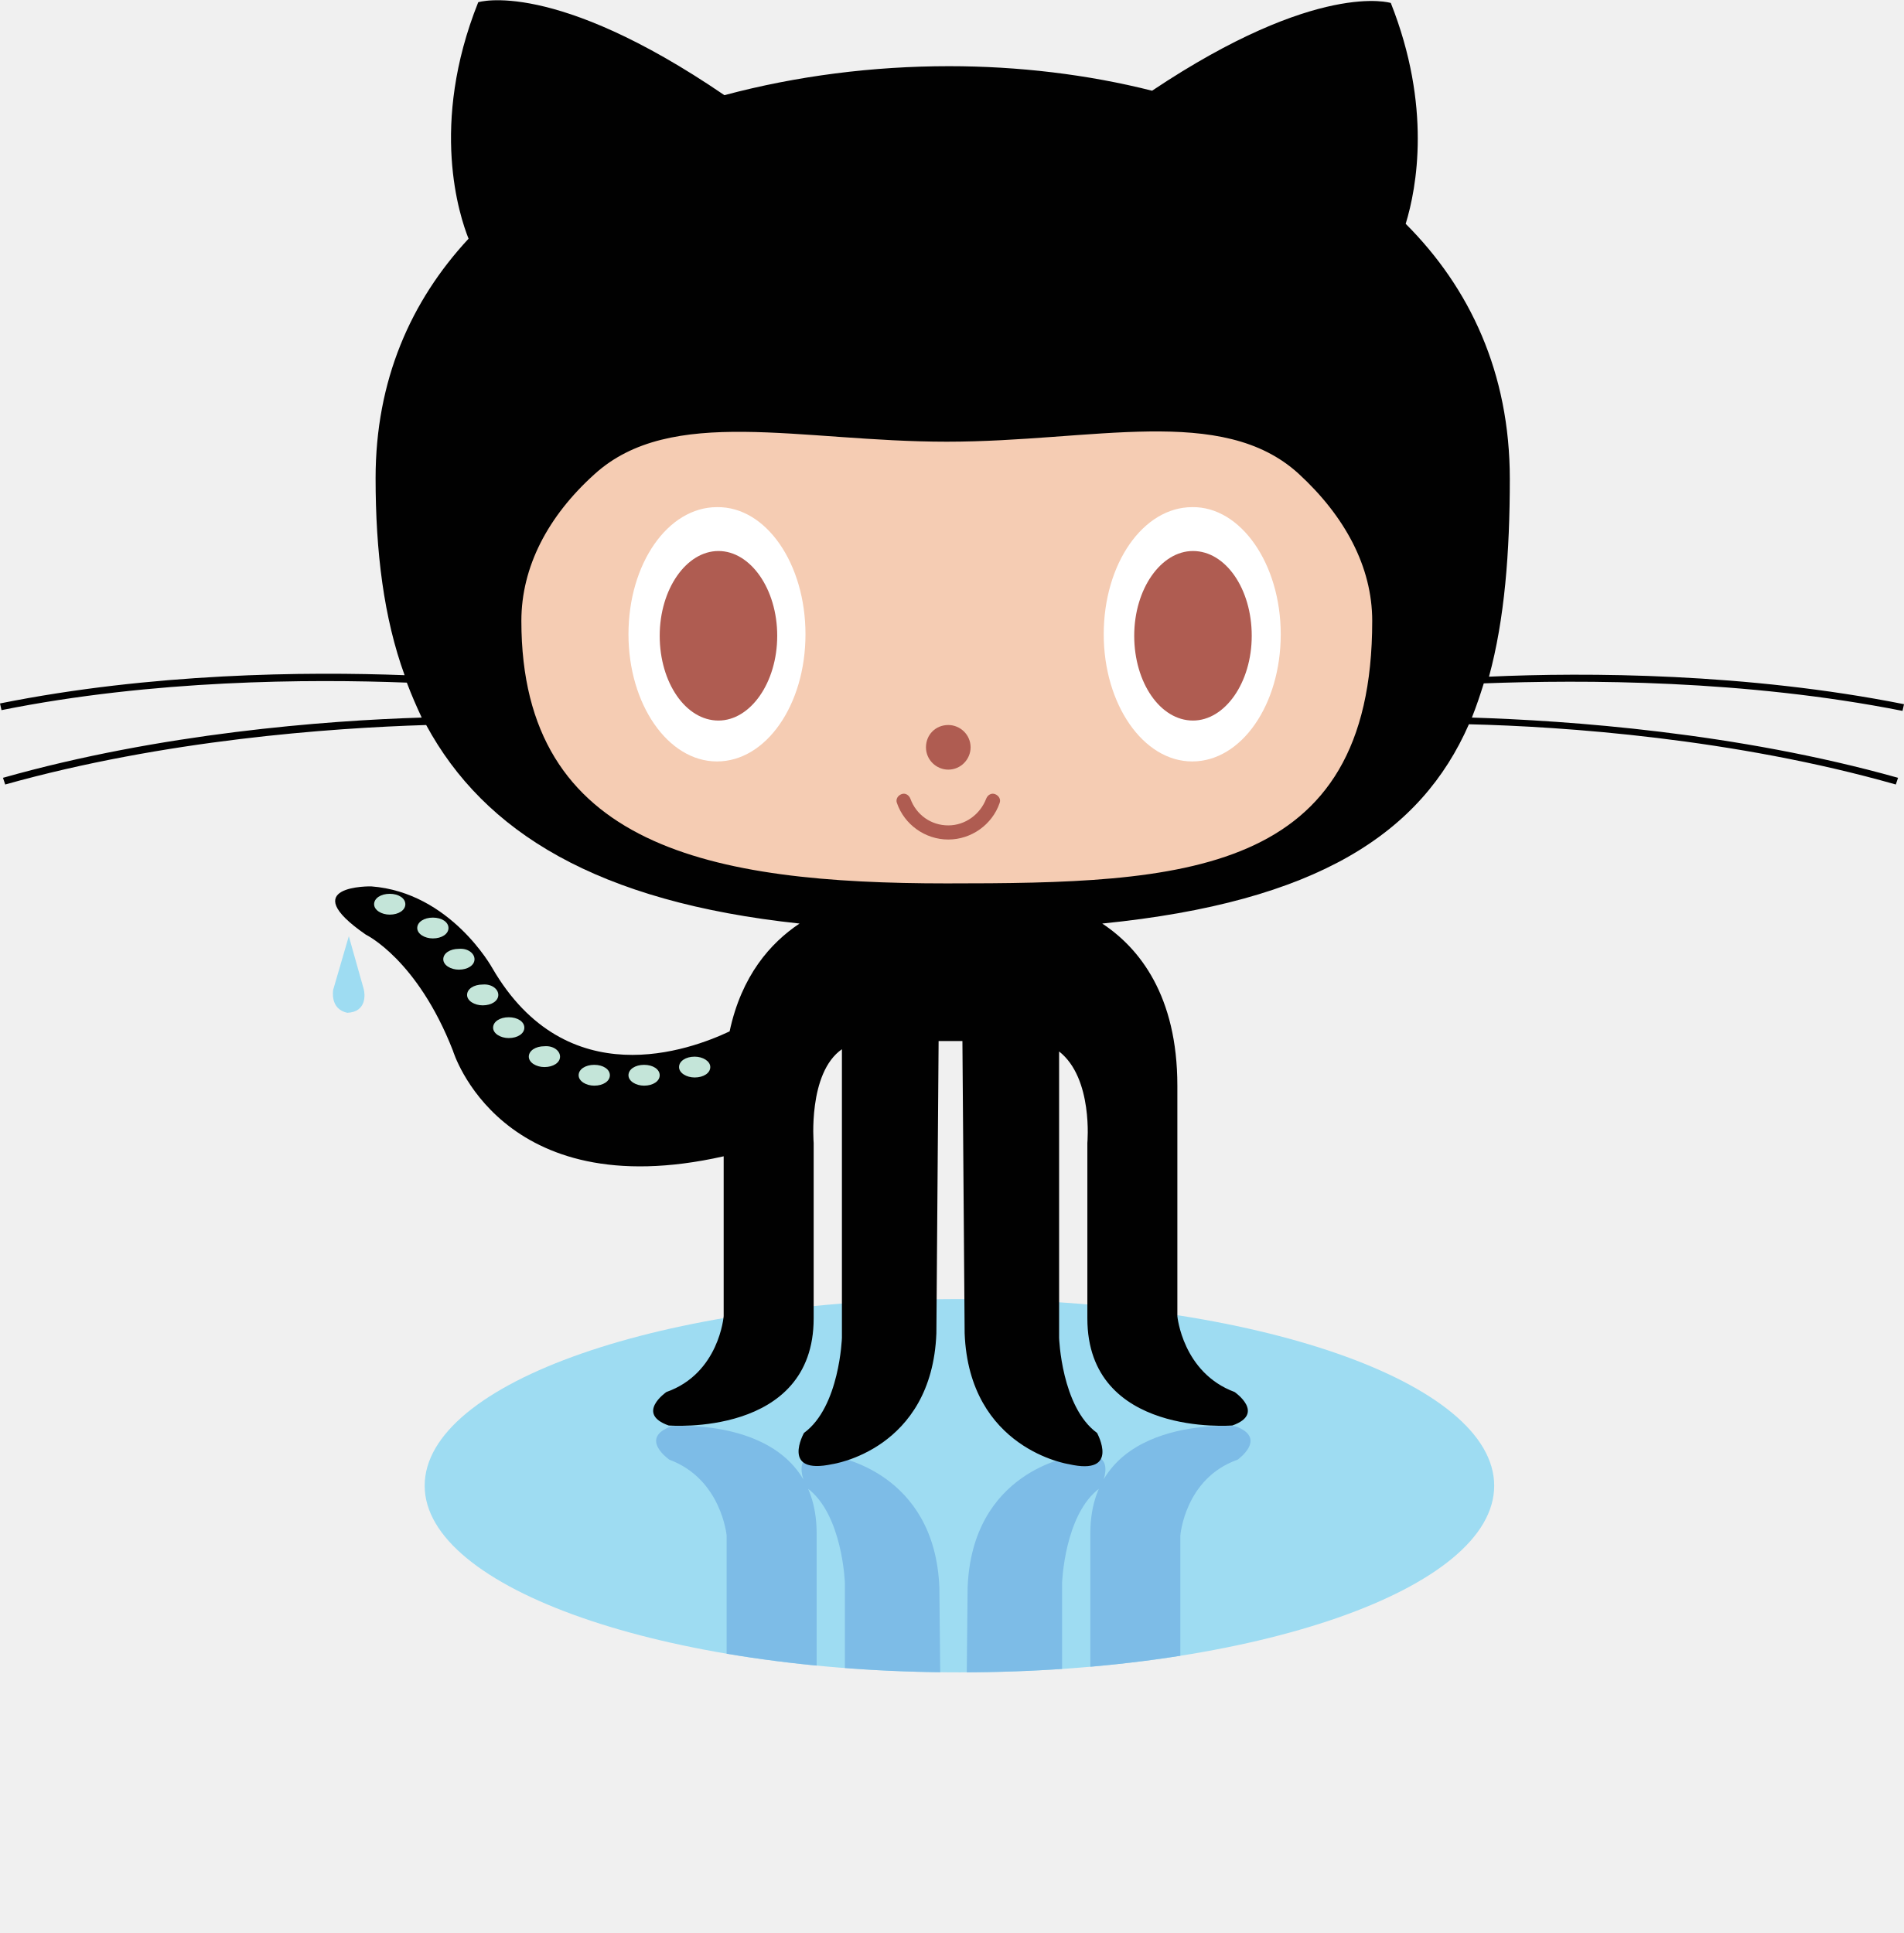
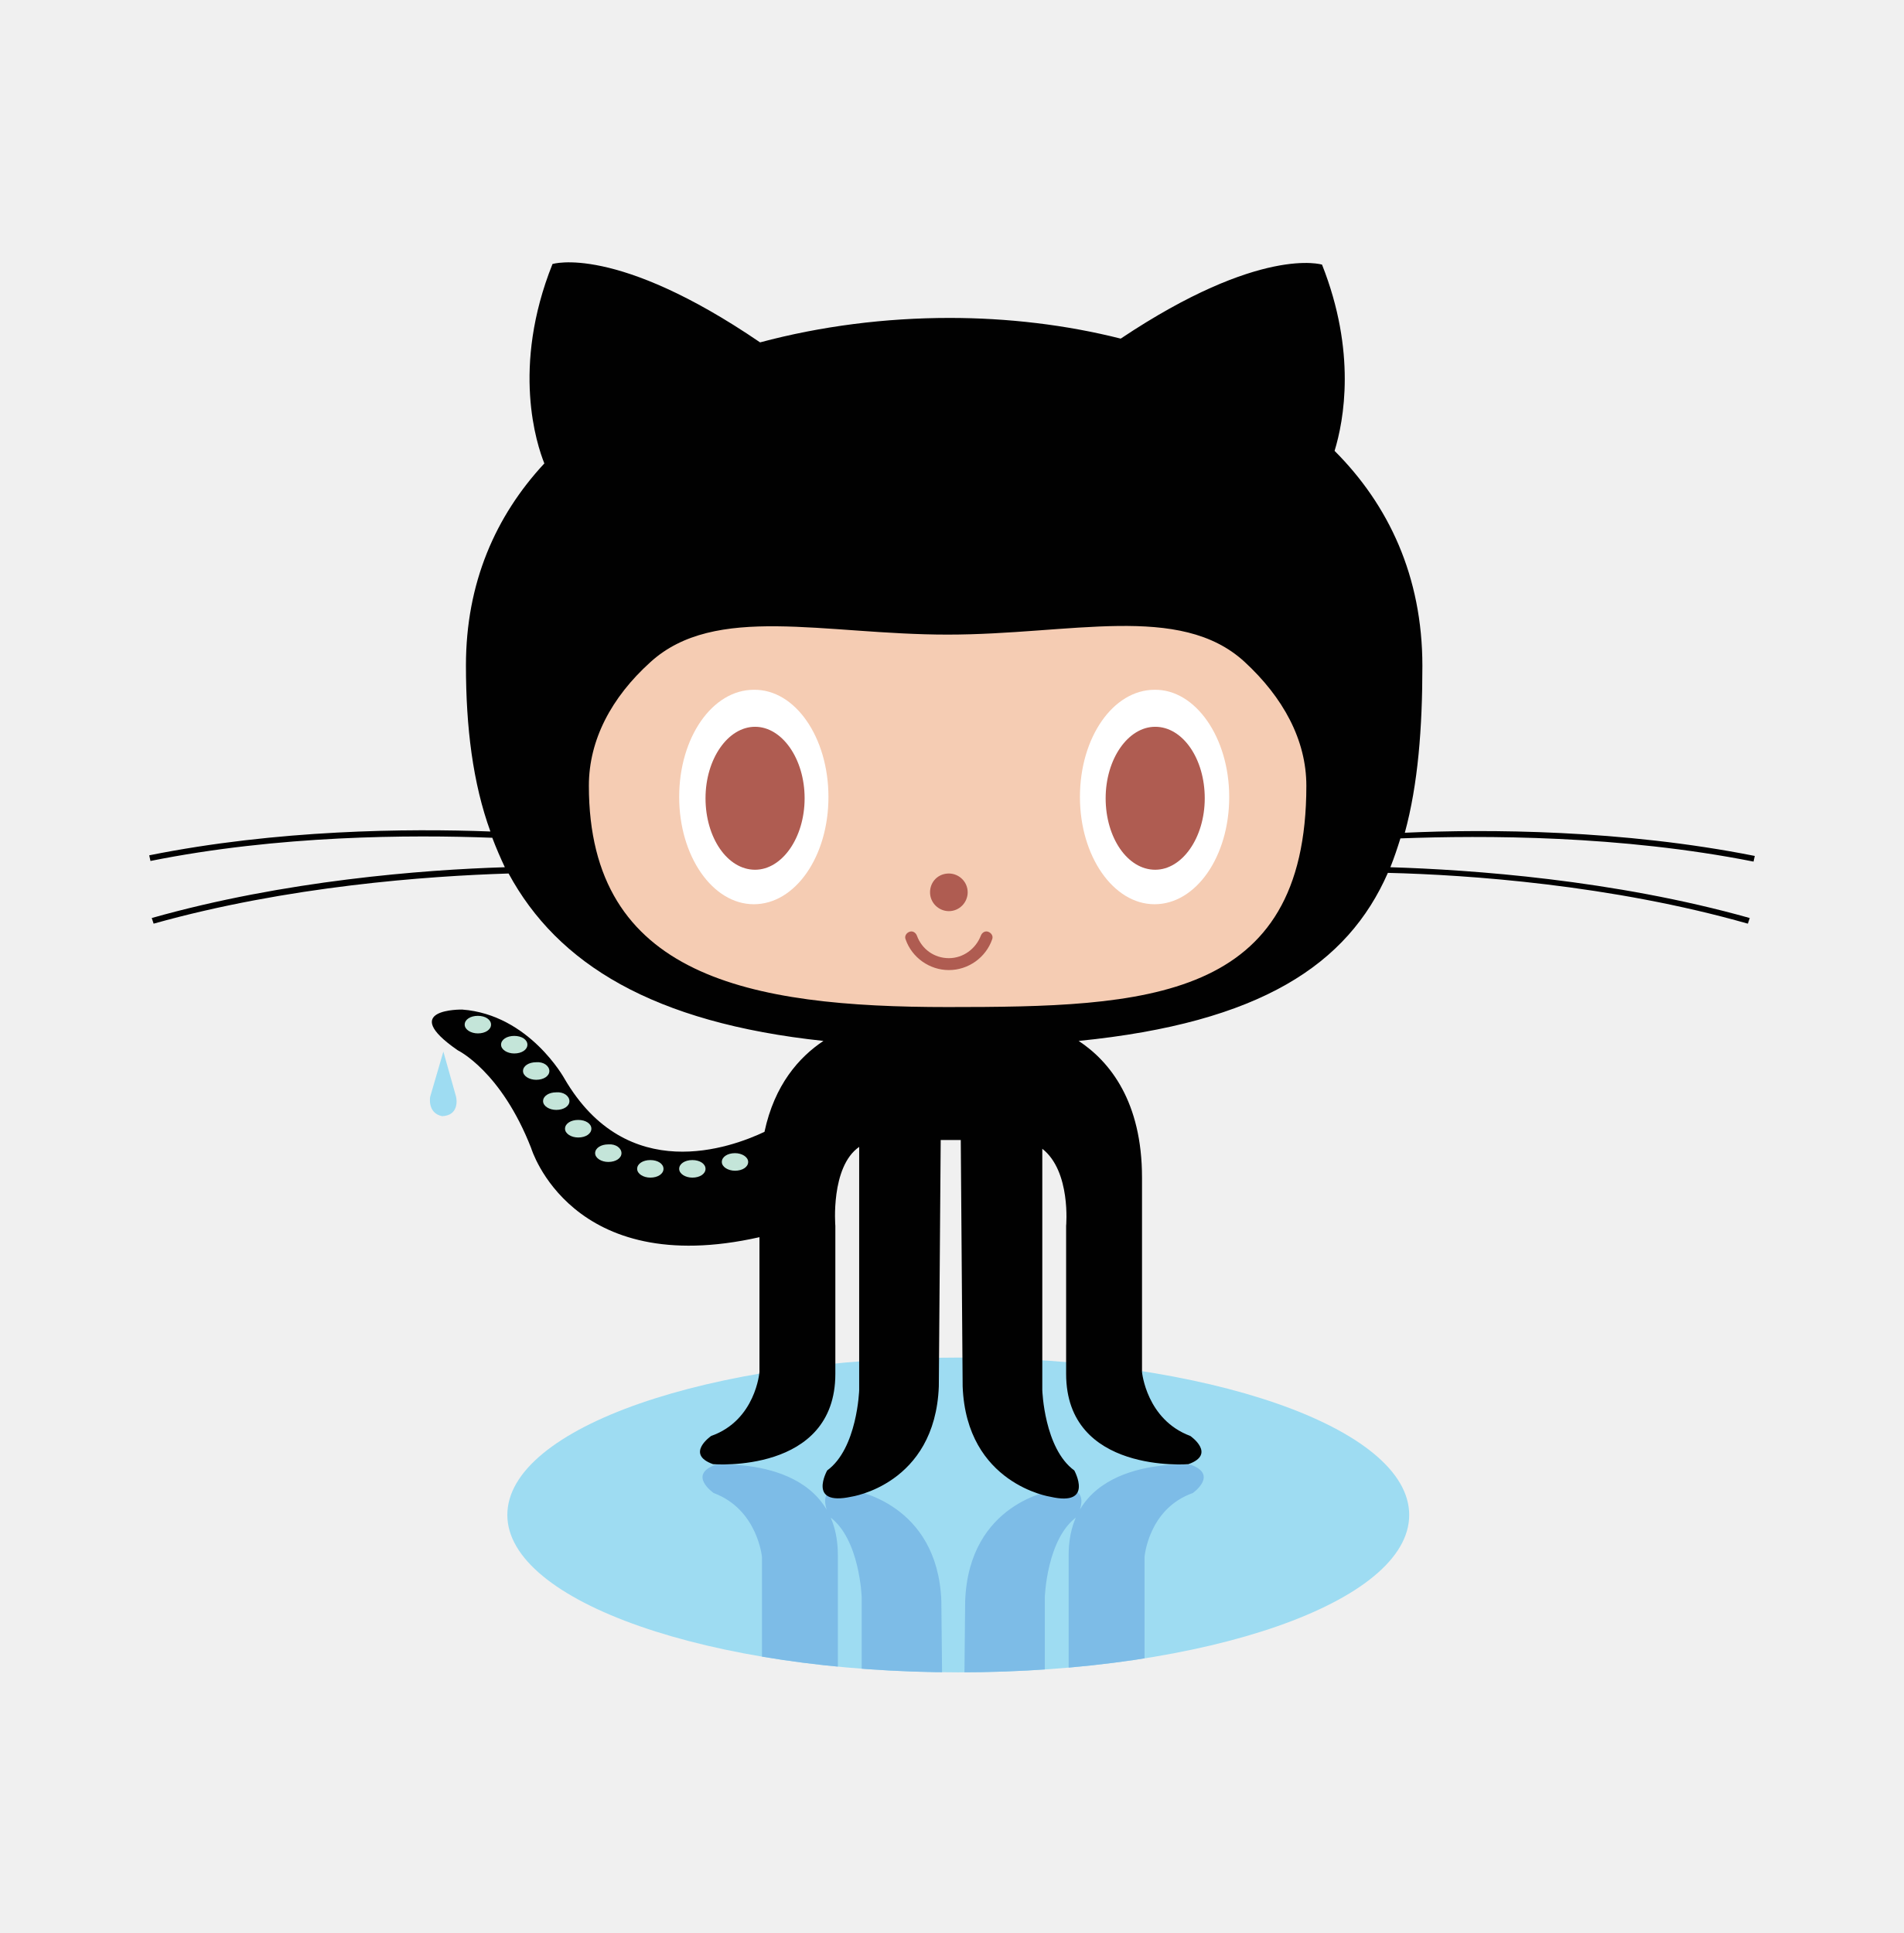
- <svg xmlns="http://www.w3.org/2000/svg" xmlns:xlink="http://www.w3.org/1999/xlink" width="2462" height="2500" viewBox="0 0 256 259.3" preserveAspectRatio="xMinYMin meet">
-   <path fill="#9EDCF2" d="M200.9 199.8c0 13.9-32.2 25.1-71.9 25.1s-71.9-11.3-71.9-25.1c0-13.9 32.2-25.1 71.9-25.1s71.9 11.2 71.9 25.1zm0 0" />
-   <defs>
+ <svg xmlns="http://www.w3.org/2000/svg" xmlns:xlink="http://www.w3.org/1999/xlink" width="2462" height="2500" viewBox="0 0 256 259.3" preserveAspectRatio="xMinYMin meet" version="1.1" id="svg28">
+   <path d="m 189.473,203.734 c 0,11.721 -27.153,21.166 -60.63,21.166 -33.477,0 -60.63,-9.529 -60.63,-21.166 0,-11.721 27.153,-21.166 60.63,-21.166 33.477,0 60.63,9.444 60.63,21.166 z m 0,0" id="path2" style="fill:#9edcf2;stroke-width:0.843" />
+   <defs id="defs5">
    <path id="a" d="M98.1 244.8c1.6 7.5 5.5 11.9 9.4 14.5h41.1c5-3.4 10.1-9.8 10.1-21.8v-31s.6-7.7 7.7-10.2c0 0 4.1-2.9-.3-4.5 0 0-19.5-1.6-19.5 14.4v23.6s.8 8.7-3.8 12.3v-29.2s.3-9.3 5.1-12.8c0 0 3.2-5.7-3.8-4.2 0 0-13.4 1.9-14 17.6l-.3 30h-3.2l-.3-30c-.6-15.6-14-17.6-14-17.6-7-1.6-3.8 4.2-3.8 4.2 4.8 3.5 5.1 12.8 5.1 12.8v29.5c-4.6-3.3-3.8-12.6-3.8-12.6v-23.6c0-16-19.5-14.4-19.5-14.4-4.5 1.6-.3 4.5-.3 4.5 7 2.6 7.7 10.2 7.7 10.2v21.7l.4 16.6z" />
  </defs>
  <clipPath id="b">
-     <use xlink:href="#a" overflow="visible" />
+     <use xlink:href="#a" overflow="visible" id="use7" />
  </clipPath>
-   <path clip-path="url(#b)" fill="#7DBCE7" d="M200.9 199.8c0 13.9-32.2 25.1-71.9 25.1s-71.9-11.3-71.9-25.1c0-13.9 32.2-25.1 71.9-25.1s71.9 11.2 71.9 25.1zm0 0" />
-   <path fill="#9EDCF2" d="M46.9 125.9l-2.1 7.2s-.5 2.6 1.9 3.1c2.6-.1 2.4-2.5 2.2-3.2l-2-7.1zm0 0" />
-   <path fill="#010101" d="M255.8 95.6l.2-.9c-21.1-4.2-42.7-4.3-55.8-3.7 2.1-7.7 2.8-16.7 2.8-26.6 0-14.3-5.4-25.7-14-34.3 1.5-4.9 3.5-15.8-2-29.7 0 0-9.8-3.1-32.1 11.8-8.7-2.2-18-3.3-27.3-3.3-10.2 0-20.5 1.3-30.2 3.9C74.4-2.9 64.3.3 64.3.3c-6.6 16.5-2.5 28.8-1.3 31.8-7.8 8.4-12.5 19.1-12.5 32.2 0 9.9 1.1 18.8 3.9 26.5-13.2-.5-34-.3-54.4 3.8l.2.9c20.4-4.1 41.4-4.2 54.5-3.7.6 1.6 1.3 3.2 2 4.7-13 .4-35.1 2.1-56.3 8.1l.3.9c21.4-6 43.7-7.6 56.6-8 7.8 14.4 23 23.8 50.2 26.7-3.9 2.6-7.8 7-9.4 14.5-5.3 2.5-21.9 8.7-31.9-8.5 0 0-5.6-10.2-16.3-11 0 0-10.4-.2-.7 6.5 0 0 6.9 3.3 11.7 15.6 0 0 6.3 21 36.4 14.2V177s-.6 7.7-7.7 10.2c0 0-4.2 2.9.3 4.5 0 0 19.5 1.6 19.5-14.4v-23.6s-.8-9.4 3.8-12.6v38.8s-.3 9.3-5.1 12.8c0 0-3.2 5.7 3.8 4.2 0 0 13.4-1.9 14-17.6l.3-39.3h3.2l.3 39.3c.6 15.6 14 17.6 14 17.6 7 1.6 3.8-4.2 3.8-4.2-4.8-3.5-5.1-12.8-5.1-12.8v-38.5c4.6 3.6 3.8 12.3 3.8 12.3v23.6c0 16 19.5 14.4 19.5 14.4 4.5-1.6.3-4.5.3-4.5-7-2.6-7.7-10.2-7.7-10.2v-31c0-12.1-5.1-18.5-10.1-21.8 29-2.9 42.9-12.2 49.3-26.8 12.7.3 35.6 1.9 57.4 8.1l.3-.9c-21.7-6.1-44.4-7.7-57.3-8.1.6-1.5 1.1-3 1.6-4.6 13.4-.5 35.1-.5 56.3 3.7zm0 0" />
-   <path fill="#F5CCB3" d="M174.6 63.7c6.2 5.7 9.9 12.5 9.9 19.8 0 34.4-25.6 35.3-57.2 35.3S70.1 114 70.1 83.5c0-7.3 3.6-14.1 9.8-19.7 10.3-9.4 27.7-4.4 47.4-4.4s37-5.1 47.3 4.3zm0 0" />
-   <path fill="#FFF" d="M108.3 85.3c0 9.5-5.3 17.1-11.9 17.1-6.6 0-11.9-7.7-11.9-17.1 0-9.5 5.3-17.1 11.9-17.1 6.6-.1 11.9 7.6 11.9 17.1zm0 0" />
-   <path fill="#AF5C51" d="M104.5 85.5c0 6.3-3.6 11.4-7.9 11.4-4.4 0-7.9-5.1-7.9-11.4 0-6.3 3.6-11.4 7.9-11.4 4.3 0 7.9 5.1 7.9 11.4zm0 0" />
-   <path fill="#FFF" d="M172.2 85.3c0 9.5-5.3 17.1-11.9 17.1-6.6 0-11.9-7.7-11.9-17.1 0-9.5 5.3-17.1 11.9-17.1 6.5-.1 11.9 7.6 11.9 17.1zm0 0" />
-   <path fill="#AF5C51" d="M168.3 85.5c0 6.3-3.6 11.4-7.9 11.4-4.4 0-7.9-5.1-7.9-11.4 0-6.3 3.6-11.4 7.9-11.4 4.4 0 7.9 5.1 7.9 11.4zm0 0M130.5 100.5c0 1.6-1.3 3-3 3-1.6 0-3-1.3-3-3s1.3-3 3-3c1.6 0 3 1.3 3 3zm0 0M120.6 108c-.2-.5.1-1 .6-1.2.5-.2 1 .1 1.2.6.8 2.2 2.8 3.6 5.1 3.6s4.3-1.5 5.1-3.6c.2-.5.7-.8 1.2-.6.5.2.8.7.6 1.2-1 2.9-3.8 4.9-6.9 4.9-3.1 0-5.9-2-6.9-4.9zm0 0" />
-   <path fill="#C4E5D9" d="M54.5 121.6c0 .8-.9 1.4-2.1 1.4-1.1 0-2.1-.6-2.1-1.4 0-.8.9-1.4 2.1-1.4 1.2 0 2.1.6 2.1 1.4zm0 0M60.3 124.8c0 .8-.9 1.4-2.1 1.4-1.1 0-2.1-.6-2.1-1.4 0-.8.9-1.4 2.1-1.4 1.2 0 2.1.6 2.1 1.4zm0 0M63.8 129c0 .8-.9 1.4-2.1 1.4-1.1 0-2.1-.6-2.1-1.4 0-.8.9-1.4 2.1-1.4 1.2-.1 2.1.6 2.1 1.4zm0 0M67 133.8c0 .8-.9 1.4-2.1 1.4-1.1 0-2.1-.6-2.1-1.4 0-.8.9-1.4 2.1-1.4 1.2-.1 2.1.6 2.1 1.4zm0 0M70.5 138.2c0 .8-.9 1.4-2.1 1.4-1.1 0-2.1-.6-2.1-1.4 0-.8.9-1.4 2.1-1.4 1.2 0 2.1.6 2.1 1.4zm0 0M75.3 142.1c0 .8-.9 1.4-2.1 1.4-1.1 0-2.1-.6-2.1-1.4 0-.8.9-1.4 2.1-1.4 1.2-.1 2.1.6 2.1 1.4zm0 0M82 144.6c0 .8-.9 1.4-2.1 1.4-1.1 0-2.1-.6-2.1-1.4 0-.8.9-1.4 2.1-1.4 1.2 0 2.1.6 2.1 1.4zm0 0M88.7 144.6c0 .8-.9 1.4-2.1 1.4-1.1 0-2.1-.6-2.1-1.4 0-.8.9-1.4 2.1-1.4 1.2 0 2.1.6 2.1 1.4zm0 0M95.5 143.5c0 .8-.9 1.4-2.1 1.4-1.1 0-2.1-.6-2.1-1.4 0-.8.9-1.4 2.1-1.4 1.1 0 2.1.6 2.1 1.4zm0 0" />
+   <path clip-path="url(#b)" d="m 200.9,199.8 c 0,13.9 -32.2,25.1 -71.9,25.1 -39.7,0 -71.9,-11.3 -71.9,-25.1 0,-13.9 32.2,-25.1 71.9,-25.1 39.7,0 71.9,11.2 71.9,25.1 z m 0,0" id="path10" transform="matrix(0.8432522,0,0,0.8432522,20.06372,35.25259)" style="fill:#7dbce7" />
+   <path d="m 59.612,141.418 -1.771,6.071 c 0,0 -0.422,2.192 1.602,2.614 2.192,-0.084 2.024,-2.108 1.855,-2.698 z m 0,0" id="path12" style="fill:#9edcf2;stroke-width:0.843" />
+   <path d="m 235.768,115.867 0.169,-0.759 c -17.793,-3.542 -36.007,-3.626 -47.053,-3.12 1.771,-6.493 2.361,-14.082 2.361,-22.431 0,-12.059 -4.554,-21.672 -11.806,-28.924 1.265,-4.132 2.951,-13.323 -1.687,-25.045 0,0 -8.264,-2.614 -27.068,9.95 -7.336,-1.855 -15.179,-2.783 -23.021,-2.783 -8.601,0 -17.287,1.096 -25.466,3.289 C 82.802,32.807 74.285,35.506 74.285,35.506 68.719,49.419 72.177,59.791 73.189,62.321 66.611,69.404 62.648,78.427 62.648,89.474 c 0,8.348 0.928,15.853 3.289,22.346 -11.131,-0.422 -28.671,-0.253 -45.873,3.204 l 0.169,0.759 c 17.202,-3.457 34.911,-3.542 45.957,-3.12 0.506,1.349 1.096,2.698 1.687,3.963 -10.962,0.337 -29.598,1.771 -47.475,6.83 l 0.253,0.759 c 18.046,-5.06 36.85,-6.409 47.728,-6.746 6.577,12.143 19.395,20.069 42.331,22.515 -3.289,2.192 -6.577,5.903 -7.927,12.227 -4.469,2.108 -18.467,7.336 -26.9,-7.168 0,0 -4.722,-8.601 -13.745,-9.276 0,0 -8.77,-0.169 -0.59,5.481 0,0 5.818,2.783 9.866,13.155 0,0 5.312,17.708 30.694,11.974 v 18.13 c 0,0 -0.506,6.493 -6.493,8.601 0,0 -3.542,2.445 0.253,3.795 0,0 16.443,1.349 16.443,-12.143 v -19.901 c 0,0 -0.675,-7.927 3.204,-10.625 v 32.718 c 0,0 -0.253,7.842 -4.301,10.794 0,0 -2.698,4.807 3.204,3.542 0,0 11.3,-1.602 11.806,-14.841 l 0.253,-33.14 h 2.698 l 0.253,33.14 c 0.506,13.155 11.806,14.841 11.806,14.841 5.903,1.349 3.204,-3.542 3.204,-3.542 -4.048,-2.951 -4.301,-10.794 -4.301,-10.794 v -32.465 c 3.879,3.036 3.204,10.372 3.204,10.372 v 19.901 c 0,13.492 16.443,12.143 16.443,12.143 3.795,-1.349 0.253,-3.795 0.253,-3.795 -5.903,-2.192 -6.493,-8.601 -6.493,-8.601 V 158.367 c 0,-10.203 -4.301,-15.6 -8.517,-18.383 24.454,-2.445 36.176,-10.288 41.572,-22.599 10.709,0.253 30.02,1.602 48.403,6.83 l 0.253,-0.759 c -18.299,-5.144 -37.44,-6.493 -48.318,-6.83 0.506,-1.265 0.928,-2.53 1.349,-3.879 11.3,-0.422 29.598,-0.422 47.475,3.12 z m 0,0" id="path14" style="fill:#010101;stroke-width:0.843" />
+   <path d="m 167.296,88.968 c 5.228,4.807 8.348,10.541 8.348,16.696 0,29.008 -21.587,29.767 -48.234,29.767 -26.647,0 -48.234,-4.048 -48.234,-29.767 0,-6.156 3.036,-11.89 8.264,-16.612 8.685,-7.927 23.358,-3.71 39.97,-3.71 16.612,0 31.2,-4.301 39.886,3.626 z m 0,0" id="path16" style="fill:#f5ccb3;stroke-width:0.843" />
+   <path d="m 111.388,107.182 c 0,8.011 -4.469,14.42 -10.035,14.42 -5.565,0 -10.035,-6.493 -10.035,-14.42 0,-8.011 4.469,-14.42 10.035,-14.42 5.565,-0.084 10.035,6.409 10.035,14.42 z m 0,0" id="path18" style="fill:#ffffff;stroke-width:0.843" />
+   <path d="m 108.184,107.351 c 0,5.312 -3.036,9.613 -6.662,9.613 -3.71,0 -6.662,-4.301 -6.662,-9.613 0,-5.312 3.036,-9.613 6.662,-9.613 3.626,0 6.662,4.301 6.662,9.613 z m 0,0" id="path20" style="fill:#af5c51;stroke-width:0.843" />
+   <path d="m 165.272,107.182 c 0,8.011 -4.469,14.42 -10.035,14.42 -5.565,0 -10.035,-6.493 -10.035,-14.42 0,-8.011 4.469,-14.42 10.035,-14.42 5.481,-0.084 10.035,6.409 10.035,14.42 z m 0,0" id="path22" style="fill:#ffffff;stroke-width:0.843" />
+   <path d="m 161.983,107.351 c 0,5.312 -3.036,9.613 -6.662,9.613 -3.71,0 -6.662,-4.301 -6.662,-9.613 0,-5.312 3.036,-9.613 6.662,-9.613 3.71,0 6.662,4.301 6.662,9.613 z m 0,0 m -31.875,12.649 c 0,1.349 -1.096,2.53 -2.53,2.53 -1.349,0 -2.53,-1.096 -2.53,-2.53 0,-1.434 1.096,-2.53 2.53,-2.53 1.349,0 2.53,1.096 2.53,2.53 z m 0,0 m -8.348,6.324 c -0.169,-0.422 0.084,-0.843 0.506,-1.012 0.422,-0.169 0.843,0.084 1.012,0.506 0.675,1.855 2.361,3.036 4.301,3.036 1.939,0 3.626,-1.265 4.301,-3.036 0.169,-0.422 0.59,-0.675 1.012,-0.506 0.422,0.169 0.675,0.59 0.506,1.012 -0.843,2.445 -3.204,4.132 -5.818,4.132 -2.614,0 -4.975,-1.687 -5.818,-4.132 z m 0,0" id="path24" style="fill:#af5c51;stroke-width:0.843" />
+   <path d="m 66.021,137.792 c 0,0.675 -0.759,1.181 -1.771,1.181 -0.928,0 -1.771,-0.506 -1.771,-1.181 0,-0.675 0.759,-1.181 1.771,-1.181 1.012,0 1.771,0.506 1.771,1.181 z m 0,0 m 4.891,2.698 c 0,0.675 -0.759,1.181 -1.771,1.181 -0.928,0 -1.771,-0.506 -1.771,-1.181 0,-0.675 0.759,-1.181 1.771,-1.181 1.012,0 1.771,0.506 1.771,1.181 z m 0,0 m 2.951,3.542 c 0,0.675 -0.759,1.181 -1.771,1.181 -0.928,0 -1.771,-0.506 -1.771,-1.181 0,-0.675 0.759,-1.181 1.771,-1.181 1.012,-0.084 1.771,0.506 1.771,1.181 z m 0,0 m 2.698,4.048 c 0,0.675 -0.759,1.181 -1.771,1.181 -0.928,0 -1.771,-0.506 -1.771,-1.181 0,-0.675 0.759,-1.181 1.771,-1.181 1.012,-0.084 1.771,0.506 1.771,1.181 z m 0,0 m 2.951,3.71 c 0,0.675 -0.759,1.181 -1.771,1.181 -0.928,0 -1.771,-0.506 -1.771,-1.181 0,-0.675 0.759,-1.181 1.771,-1.181 1.012,0 1.771,0.506 1.771,1.181 z m 0,0 m 4.048,3.289 c 0,0.675 -0.759,1.181 -1.771,1.181 -0.928,0 -1.771,-0.506 -1.771,-1.181 0,-0.675 0.759,-1.181 1.771,-1.181 1.012,-0.084 1.771,0.506 1.771,1.181 z m 0,0 m 5.65,2.108 c 0,0.675 -0.759,1.181 -1.771,1.181 -0.928,0 -1.771,-0.506 -1.771,-1.181 0,-0.675 0.759,-1.181 1.771,-1.181 1.012,0 1.771,0.506 1.771,1.181 z m 0,0 m 5.65,0 c 0,0.675 -0.759,1.181 -1.771,1.181 -0.928,0 -1.771,-0.506 -1.771,-1.181 0,-0.675 0.759,-1.181 1.771,-1.181 1.012,0 1.771,0.506 1.771,1.181 z m 0,0 m 5.734,-0.928 c 0,0.675 -0.759,1.181 -1.771,1.181 -0.928,0 -1.771,-0.506 -1.771,-1.181 0,-0.675 0.759,-1.181 1.771,-1.181 0.928,0 1.771,0.506 1.771,1.181 z m 0,0" id="path26" style="fill:#c4e5d9;stroke-width:0.843" />
</svg>
